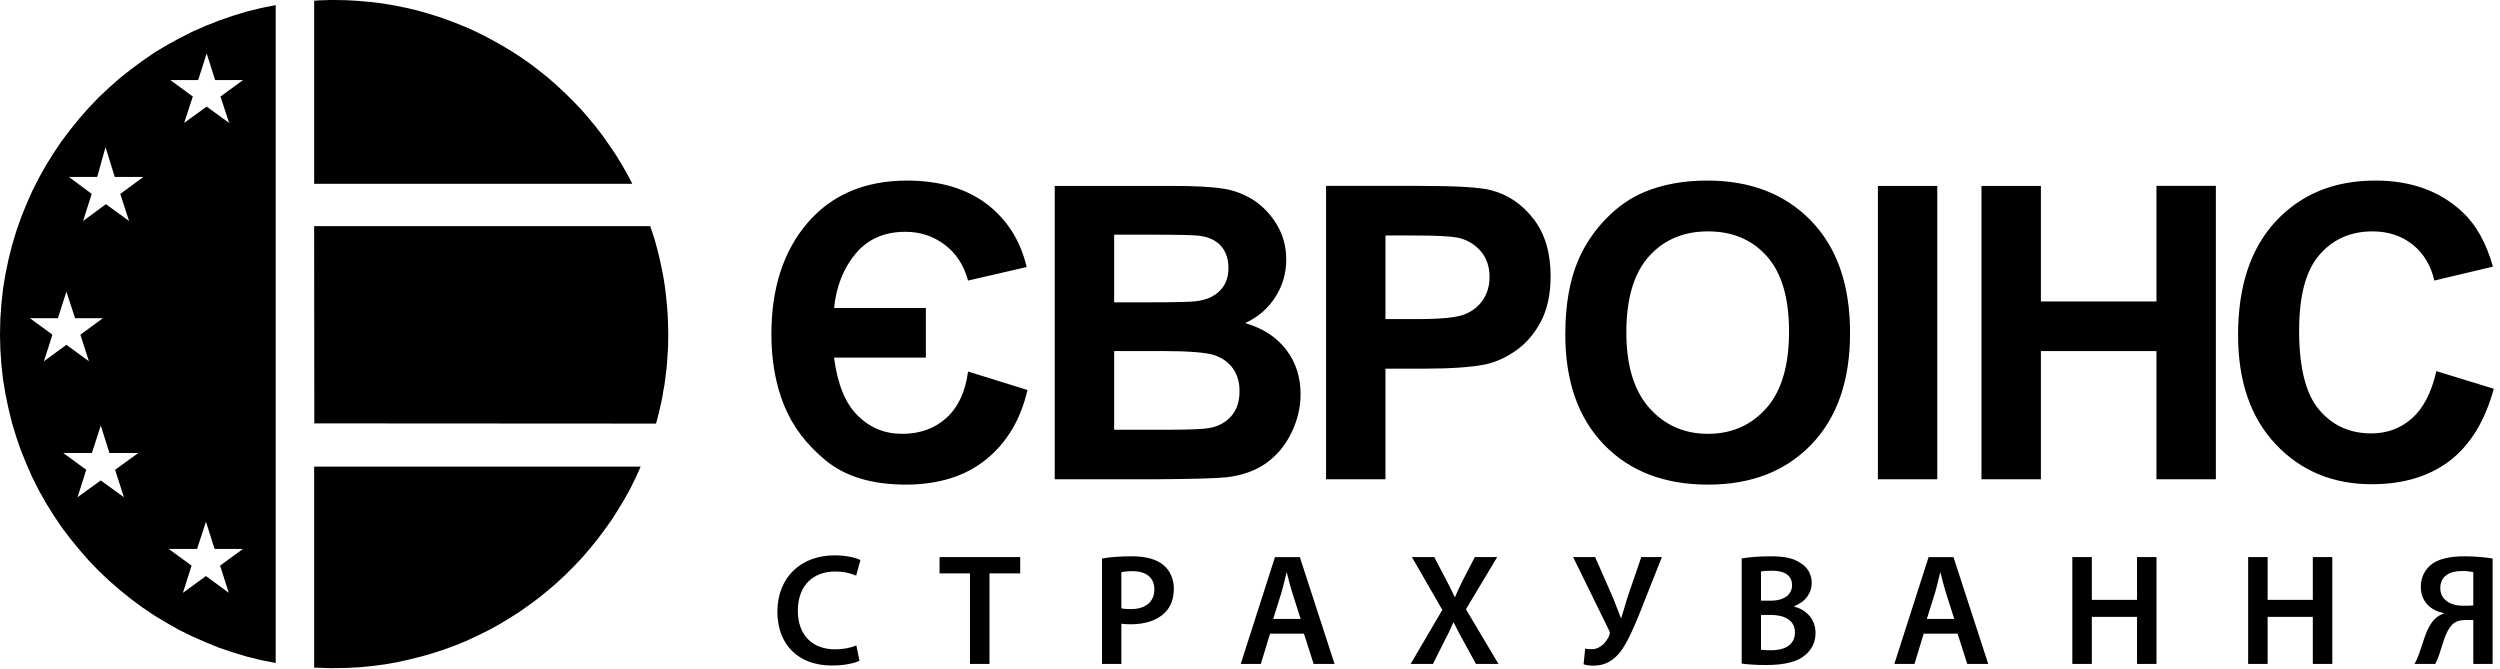
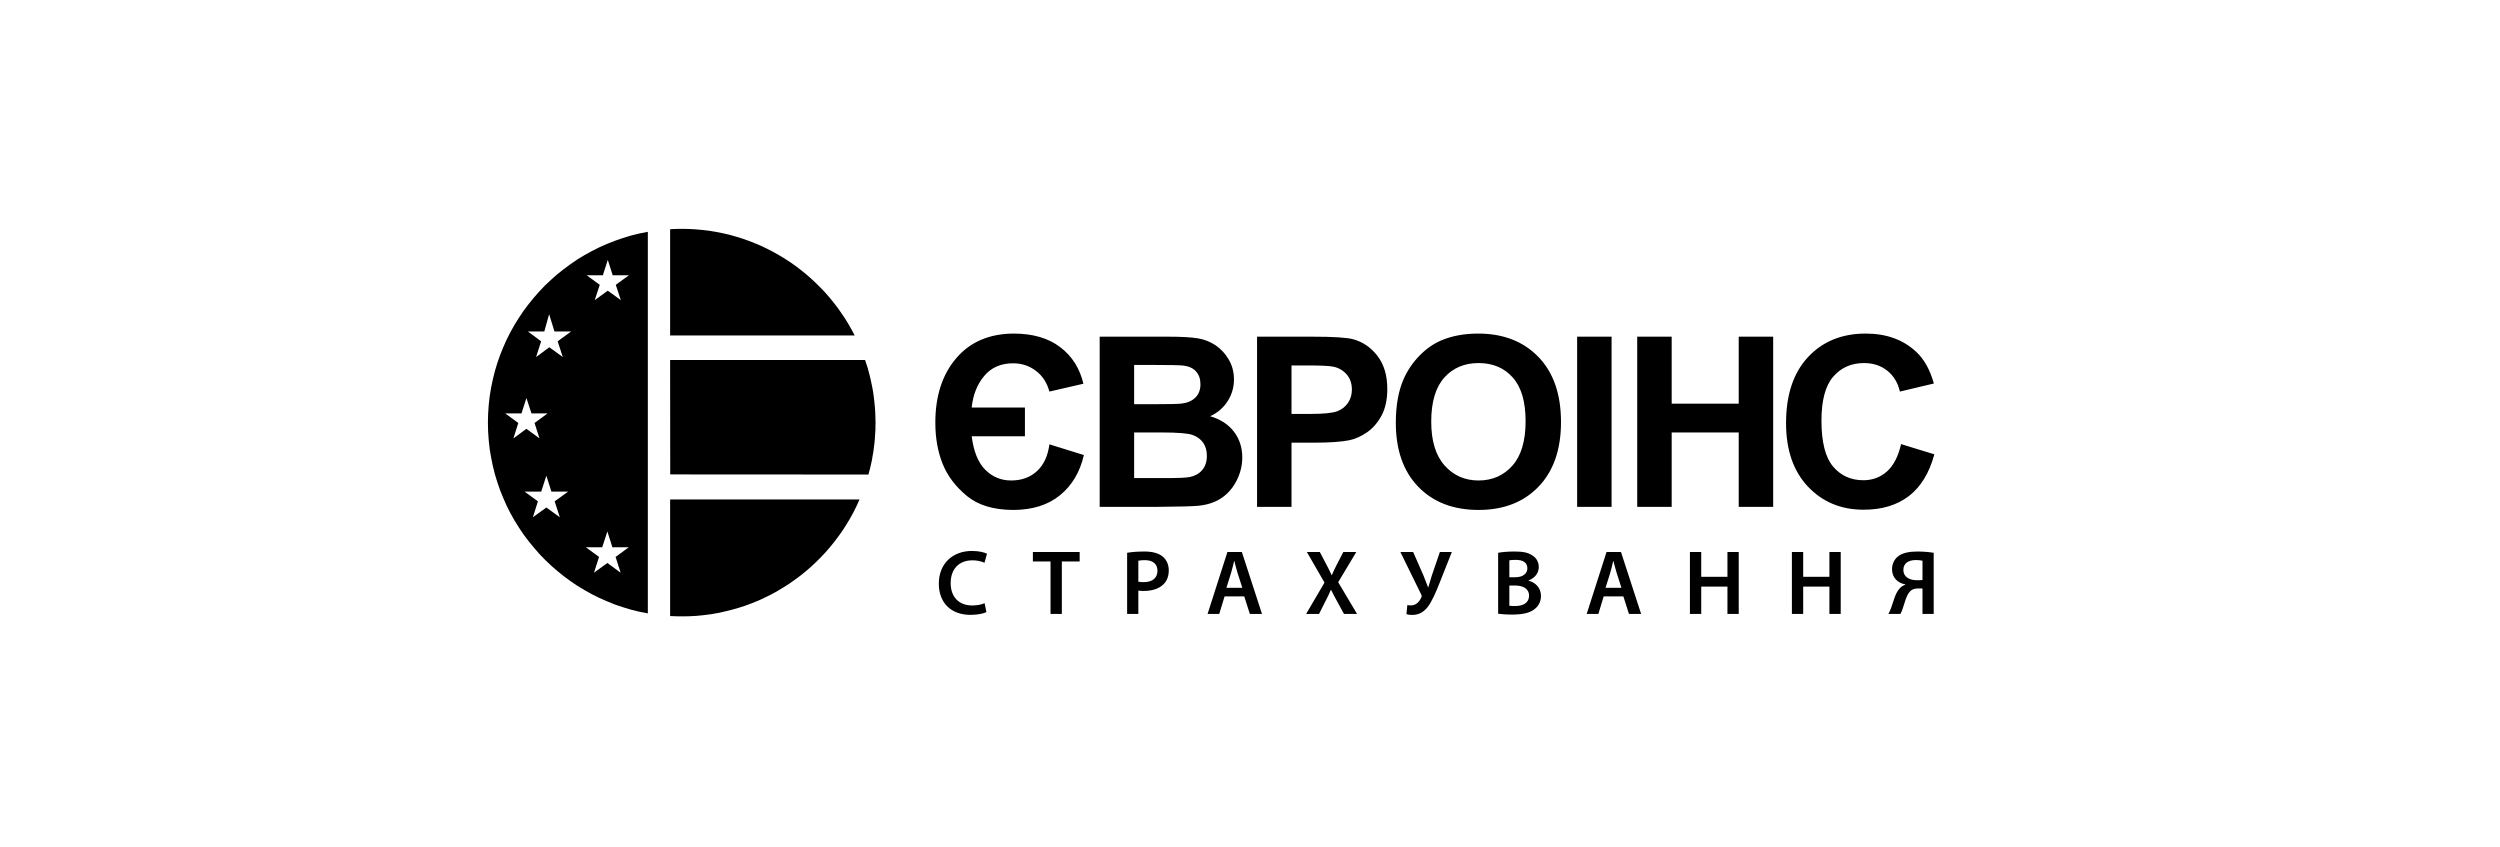
- <svg xmlns="http://www.w3.org/2000/svg" width="348" height="93" viewBox="0 0 348 93">
-   <path d="M128.88 42.875v6.902h-12.778c.466 3.654 1.55 6.336 3.26 8.043 1.71 1.712 3.784 2.57 6.209 2.57 2.49 0 4.554-.743 6.188-2.235 1.628-1.494 2.626-3.642 2.995-6.438l8.271 2.57c-.939 4.087-2.851 7.297-5.733 9.646-2.871 2.34-6.607 3.517-11.201 3.527-4.711-.01-8.419-1.12-11.14-3.357-2.718-2.234-4.657-4.806-5.827-7.727-1.169-2.919-1.747-6.207-1.747-9.85 0-6.407 1.67-11.568 5.027-15.495 3.357-3.917 7.976-5.886 13.85-5.896 4.545.01 8.235 1.094 11.088 3.252 2.84 2.158 4.695 5.085 5.571 8.785l-8.159 1.883c-.588-2.16-1.682-3.832-3.28-5.01-1.588-1.19-3.403-1.778-5.437-1.778-2.919 0-5.23 1.008-6.92 3.024-1.692 2.014-2.7 4.541-3.015 7.584h12.778zm132.523-16.997h8.267v40.84h-8.267v-40.84zm14.418 40.84v-40.84h8.271v16.084h16.087V25.877h8.269v40.84h-8.269V48.866h-16.087v17.851h-8.271zm63.322-15.058l7.99 2.454c-1.228 4.495-3.274 7.833-6.125 10.021-2.851 2.177-6.464 3.27-10.847 3.27-5.426 0-9.887-1.856-13.382-5.562-3.493-3.706-5.24-8.777-5.24-15.213 0-6.798 1.757-12.08 5.266-15.844 3.507-3.766 8.127-5.651 13.852-5.651 5.003 0 9.058 1.483 12.178 4.44 1.863 1.749 3.252 4.258 4.184 7.54l-8.159 1.94c-.484-2.112-1.49-3.786-3.023-5.01-1.542-1.227-3.405-1.836-5.587-1.836-3.036 0-5.499 1.086-7.38 3.26-1.891 2.169-2.833 5.688-2.833 10.552 0 5.156.934 8.835 2.787 11.022 1.861 2.194 4.278 3.288 7.253 3.288 2.194 0 4.089-.695 5.665-2.092 1.58-1.399 2.719-3.585 3.401-6.578zM146.817 25.878h16.332c3.244 0 5.649.134 7.235.399 1.527.25 2.982.823 4.27 1.68a10.548 10.548 0 013.136 3.407c.835 1.417 1.255 3.013 1.255 4.772 0 1.901-.512 3.66-1.538 5.25a9.536 9.536 0 01-4.186 3.58c2.481.732 4.383 1.967 5.724 3.72 1.331 1.75 1.995 3.804 1.995 6.17 0 1.863-.427 3.668-1.293 5.429-.863 1.759-2.043 3.162-3.545 4.218-1.494 1.046-3.337 1.69-5.533 1.94-1.367.144-4.687.236-9.945.274h-13.907v-40.84zm8.272 6.787v9.415h5.4c3.204 0 5.199-.052 5.978-.146 1.41-.163 2.522-.646 3.329-1.452.807-.81 1.206-1.867 1.206-3.178 0-1.264-.351-2.28-1.046-3.071-.692-.787-1.73-1.265-3.099-1.425-.817-.095-3.164-.143-7.035-.143h-4.733zm0 16.201v10.951h7.642c2.967 0 4.861-.086 5.66-.247 1.224-.23 2.224-.769 2.993-1.636.771-.877 1.16-2.023 1.16-3.479 0-1.237-.295-2.27-.893-3.128-.59-.855-1.456-1.481-2.578-1.875-1.12-.385-3.565-.586-7.319-.586h-6.665zm29.497 17.851v-40.84h13.227c5.007 0 8.269.203 9.791.609 2.337.62 4.296 1.95 5.874 4 1.58 2.056 2.367 4.71 2.367 7.957 0 2.511-.458 4.613-1.357 6.324-.913 1.71-2.068 3.051-3.461 4.03-1.399.972-2.825 1.619-4.27 1.932-1.967.388-4.81.588-8.536.588h-5.364v15.4h-8.271zm8.271-33.936v11.636h4.497c3.244 0 5.4-.22 6.494-.648 1.092-.43 1.947-1.094 2.568-2.016.618-.911.929-1.967.929-3.186 0-1.491-.435-2.718-1.299-3.686a5.706 5.706 0 00-3.308-1.827c-.984-.178-2.951-.273-5.914-.273h-3.967zm25.032 13.764c0-4.161.626-7.66 1.873-10.495a19.083 19.083 0 013.8-5.607c1.608-1.657 3.369-2.883 5.278-3.688 2.55-1.076 5.485-1.62 8.815-1.62 6.027 0 10.837 1.875 14.459 5.609 3.611 3.746 5.416 8.947 5.416 15.61 0 6.61-1.797 11.783-5.378 15.509-3.586 3.734-8.386 5.597-14.386 5.597-6.075 0-10.911-1.853-14.495-5.569-3.587-3.708-5.382-8.825-5.382-15.346zm8.498-.277c0 4.63 1.074 8.139 3.214 10.536 2.138 2.387 4.858 3.585 8.147 3.585 3.298 0 6-1.186 8.118-3.559 2.112-2.375 3.168-5.932 3.168-10.674 0-4.686-1.028-8.185-3.09-10.488-2.055-2.308-4.782-3.459-8.196-3.459-3.403 0-6.152 1.17-8.233 3.5-2.082 2.338-3.128 5.855-3.128 10.56z" />
-   <path fill-rule="evenodd" clip-rule="evenodd" d="M43.729 92.926V64.95h45.453l-.691 1.53-.74 1.504-.816 1.481-.86 1.428-.888 1.405-.96 1.355-1.012 1.353-1.038 1.283-1.082 1.259-1.132 1.206-1.182 1.185-1.211 1.134-1.257 1.082-1.305 1.062-1.33.984-1.36.962-1.403.889-1.43.863-1.48.811-1.503.74-1.525.72-1.554.634-1.602.596-1.602.518-1.63.466-1.675.415-1.676.374-1.699.293-1.728.225-1.75.172-1.773.097-1.775.024h-.717l-.688-.024-.689-.022-.69-.028zM8.8 63.053h3.993l1.233-3.816 1.208 3.816h4.018l-3.233 2.343 1.233 3.819-3.226-2.341-3.23 2.34 1.206-3.818-3.202-2.343zM4.168 44.295h3.89l1.185-3.696 1.21 3.696h3.869l-3.13 2.294 1.183 3.698-3.132-2.294-3.128 2.294 1.182-3.698-3.13-2.294zm5.42-19.668h3.945l1.156-4.142 1.285 4.142h3.993l-3.228 2.365 1.23 3.772-3.228-2.343-3.18 2.343 1.207-3.772-3.18-2.365zm14.123-13.481h3.873l1.184-3.7 1.18 3.7h3.893l-3.152 2.289 1.205 3.673-3.126-2.268-3.134 2.268 1.209-3.673-3.132-2.29zm-.22 65.268h3.944l1.233-3.795 1.206 3.795h3.943l-3.18 2.318 1.21 3.79-3.18-2.336-3.207 2.337 1.21-3.79-3.18-2.32zm67.835-17.45l-47.597-.028.024-.072-.024-27.385h46.784l.293.885.297.89.247.91.247.916.219.911.198.934.197.938.173.935.148.938.12.961.103.936.098.985.075.962.046.96.028.99.024.983-.024.813v.791l-.05.815-.05.787-.049.791-.074.79-.098.786-.099.789-.1.767-.147.76-.124.79-.148.763-.173.74-.17.765-.198.739-.196.765zM88.02 25.586H43.73V.1l.69-.05.689-.022.688-.028h.717l1.698.028 1.655.096 1.676.149 1.624.195 1.628.273 1.604.321 1.6.37 1.556.443 1.528.468 1.526.542 1.503.592 1.458.614 1.451.695 1.407.737 1.378.765 1.357.813 1.33.863 1.308.913 1.255.96 1.234.988 1.185 1.034 1.158 1.084 1.13 1.108 1.086 1.134 1.038 1.185 1.01 1.23.958 1.235.913 1.305.89 1.307.837 1.355.787 1.383.74 1.401zM38.378.716v91.571l-2.021-.397-1.996-.49-1.949-.592-1.921-.643-1.871-.765-1.85-.81-1.802-.888-1.75-.984-1.723-1.034-1.65-1.114-1.604-1.184-1.556-1.255-1.502-1.305-1.453-1.381-1.382-1.431-1.304-1.502-1.257-1.53-1.21-1.598-1.109-1.656-1.062-1.696-.982-1.751-.913-1.8-.813-1.852-.763-1.869-.666-1.921-.593-1.95-.492-1.995-.42-2.023-.342-2.046-.227-2.072-.147-2.12L0 46.513l.048-2.12.147-2.116.227-2.074.343-2.072.42-2.02.491-1.968.593-1.976.666-1.897.763-1.895.813-1.825.913-1.8.982-1.751 1.062-1.7 1.108-1.653 1.21-1.6 1.258-1.554 1.304-1.478 1.382-1.455 1.453-1.357 1.502-1.33 1.556-1.23 1.604-1.186 1.65-1.134 1.722-1.034 1.751-.964 1.803-.91L28.62 3.6l1.87-.737 1.922-.665 1.95-.592 1.995-.494 2.021-.395z" />
-   <path d="M119.64 91.976c-.639.33-2.052.663-3.839.663-4.721 0-7.588-2.957-7.588-7.48 0-4.899 3.397-7.856 7.942-7.856 1.787 0 3.065.373 3.617.663l-.594 2.162a7.192 7.192 0 00-2.913-.575c-3.025 0-5.207 1.896-5.207 5.471 0 3.266 1.921 5.364 5.185 5.364 1.102 0 2.251-.219 2.957-.552l.44 2.14zM135.02 79.818h-4.234v-2.27h11.226v2.27h-4.276v12.597h-2.716V79.818zM156.095 84.673c.332.09.773.11 1.323.11 2.03 0 3.267-.991 3.267-2.734 0-1.654-1.149-2.54-3.022-2.54a7.436 7.436 0 00-1.568.137v5.027zm-2.692-6.928c.974-.176 2.317-.309 4.15-.309 1.983 0 3.441.42 4.388 1.215.886.724 1.458 1.897 1.458 3.29 0 1.411-.442 2.58-1.281 3.37-1.08 1.083-2.78 1.589-4.7 1.589-.507 0-.969-.018-1.323-.087v5.603h-2.692v-14.67zM181.047 86.15l-1.168-3.66c-.287-.906-.532-1.922-.749-2.781h-.046c-.221.859-.44 1.897-.707 2.78l-1.146 3.662h3.816zm-4.258 2.055l-1.278 4.212h-2.801l4.766-14.868h3.461l4.834 14.867h-2.915l-1.345-4.211h-4.722zM205.45 92.416l-1.613-2.953a54.451 54.451 0 01-1.475-2.802h-.066a34.982 34.982 0 01-1.347 2.802l-1.48 2.954h-3.108l4.411-7.52-4.234-7.349h3.108l1.61 3.066c.488.926.841 1.654 1.236 2.493h.047c.395-.929.702-1.588 1.168-2.493l1.588-3.066h3.112l-4.349 7.258 4.525 7.61h-3.133zM222.044 77.547l2.518 5.736c.395.97.704 1.855 1.058 2.734h.066c.221-.682.484-1.632.837-2.8l1.941-5.67h2.869l-2.933 7.41c-.861 2.166-1.811 4.417-2.869 5.804-.969 1.217-2.138 1.897-3.706 1.897-.642 0-1.036-.066-1.391-.195l.223-2.188c.219.07.508.09.925.09 1.257 0 2.054-1.06 2.427-1.899.133-.309.087-.507-.066-.795l-4.964-10.124h3.065zM245.133 90.45c.476.052.956.074 1.435.066 1.74 0 3.288-.658 3.288-2.493 0-1.717-1.503-2.427-3.378-2.427h-1.345v4.854zm0-6.838h1.389c1.877 0 2.933-.883 2.933-2.142 0-1.391-1.056-2.026-2.777-2.026-.797 0-1.258.043-1.545.109v4.06zm-2.691-5.87c.86-.177 2.428-.305 3.949-.305 2.008 0 3.242.243 4.258.947.926.55 1.544 1.518 1.544 2.777 0 1.369-.861 2.628-2.469 3.224v.042c1.564.396 2.999 1.634 2.999 3.686 0 1.321-.572 2.36-1.435 3.066-1.058.929-2.803 1.393-5.517 1.393-1.5 0-2.646-.11-3.329-.201V77.742zM272.034 86.15l-1.171-3.66c-.285-.906-.528-1.922-.749-2.781h-.046c-.218.859-.439 1.897-.704 2.78l-1.147 3.662h3.817zm-4.258 2.055l-1.279 4.212h-2.803l4.766-14.868h3.463l4.837 14.867h-2.919l-1.346-4.211h-4.719zM291.184 77.547v5.957h6.29v-5.957h2.71v14.868h-2.71v-6.55h-6.29v6.55h-2.716V77.547h2.716zM315.654 77.547v5.957h6.289v-5.957h2.715v14.868h-2.715v-6.55h-6.289v6.55h-2.713V77.547h2.713zM344.282 79.641a7.259 7.259 0 00-1.592-.153c-1.631 0-3 .639-3 2.403 0 1.568 1.387 2.428 3.176 2.428.532 0 1.062 0 1.416-.043v-4.635zm-8.187 12.774c.265-.438.486-.968.682-1.522.619-1.696.992-3.595 2.164-4.743.33-.33.773-.597 1.235-.75v-.066c-1.74-.309-3.2-1.545-3.2-3.64 0-1.342.572-2.406 1.46-3.111 1.033-.817 2.69-1.146 4.587-1.146 1.455 0 2.913.13 3.949.307v14.671h-2.69v-6.109h-1.107c-.773 0-1.365.197-1.831.64-.971.972-1.369 2.976-1.85 4.3a6.368 6.368 0 01-.51 1.169h-2.889z" />
+ <svg xmlns="http://www.w3.org/2000/svg" width="579" height="196" viewBox="0 0 579 196">
+   <path d="M237.374 94.377v6.661h-12.331c.449 3.526 1.496 6.114 3.146 7.761 1.651 1.652 3.652 2.48 5.993 2.48 2.402 0 4.394-.717 5.971-2.157 1.571-1.441 2.534-3.514 2.89-6.213l7.982 2.48c-.907 3.944-2.751 7.042-5.533 9.309-2.77 2.259-6.376 3.394-10.809 3.404-4.547-.01-8.125-1.081-10.75-3.239-2.623-2.157-4.495-4.638-5.624-7.457-1.128-2.817-1.686-5.991-1.686-9.507 0-6.182 1.612-11.163 4.851-14.953 3.24-3.78 7.697-5.68 13.366-5.69 4.387.01 7.947 1.056 10.7 3.139 2.742 2.082 4.532 4.907 5.377 8.478l-7.874 1.817c-.567-2.085-1.623-3.698-3.166-4.836-1.532-1.147-3.283-1.714-5.246-1.714-2.817 0-5.047.972-6.678 2.917-1.633 1.944-2.606 4.383-2.91 7.32h12.331zm127.891-16.404h7.978v39.412h-7.978V77.973zm13.914 39.412V77.973h7.982v15.522h15.525V77.973h7.98v39.412h-7.98v-17.227h-15.525v17.227h-7.982zm61.109-14.53l7.711 2.367c-1.186 4.338-3.16 7.56-5.911 9.672-2.751 2.1-6.238 3.156-10.468 3.156-5.236 0-9.541-1.792-12.914-5.369-3.371-3.576-5.057-8.47-5.057-14.681 0-6.56 1.695-11.657 5.082-15.29 3.385-3.635 7.842-5.454 13.368-5.454 4.828 0 8.741 1.432 11.752 4.286 1.798 1.687 3.139 4.109 4.038 7.276l-7.874 1.872c-.467-2.038-1.438-3.654-2.918-4.836-1.488-1.183-3.285-1.77-5.391-1.77-2.93 0-5.307 1.048-7.122 3.146-1.825 2.092-2.734 5.488-2.734 10.183 0 4.975.901 8.526 2.689 10.636 1.796 2.118 4.129 3.173 7 3.173 2.118 0 3.946-.67 5.467-2.018 1.525-1.351 2.623-3.461 3.282-6.349zM254.685 77.973h15.761c3.13 0 5.451.13 6.982.386 1.473.241 2.878.794 4.121 1.621a10.193 10.193 0 013.026 3.288c.806 1.368 1.211 2.908 1.211 4.605a9.174 9.174 0 01-1.484 5.066 9.206 9.206 0 01-4.04 3.455c2.395.707 4.23 1.898 5.524 3.59 1.284 1.689 1.925 3.671 1.925 5.955 0 1.798-.412 3.54-1.247 5.239-.833 1.697-1.972 3.051-3.422 4.07-1.441 1.01-3.22 1.632-5.339 1.872-1.319.139-4.524.228-9.598.265h-13.42V77.973zm7.982 6.55v9.087h5.211c3.093 0 5.018-.05 5.77-.142 1.36-.157 2.433-.624 3.212-1.4.779-.783 1.165-1.802 1.165-3.067 0-1.22-.339-2.201-1.01-2.965-.668-.759-1.67-1.22-2.991-1.375-.789-.091-3.053-.138-6.789-.138h-4.568zm0 15.635v10.568h7.376c2.863 0 4.69-.083 5.461-.238 1.182-.223 2.147-.742 2.889-1.579.744-.846 1.119-1.953 1.119-3.357 0-1.194-.284-2.192-.862-3.019-.569-.825-1.404-1.43-2.487-1.809-1.081-.372-3.441-.566-7.064-.566h-6.432zm28.466 17.227V77.973h12.765c4.832 0 7.98.196 9.449.587 2.255.599 4.146 1.881 5.669 3.861 1.524 1.984 2.284 4.545 2.284 7.678 0 2.424-.442 4.452-1.31 6.103-.881 1.65-1.995 2.945-3.34 3.89-1.35.938-2.726 1.562-4.121 1.864-1.898.374-4.642.568-8.237.568h-5.177v14.861h-7.982zm7.982-32.75v11.23h4.34c3.13 0 5.211-.213 6.267-.626 1.054-.415 1.879-1.056 2.478-1.945.597-.88.897-1.899.897-3.075 0-1.44-.42-2.623-1.253-3.557a5.513 5.513 0 00-3.193-1.763c-.95-.172-2.848-.263-5.708-.263h-3.828zm24.157 13.283c0-4.016.605-7.393 1.808-10.128a18.427 18.427 0 013.667-5.411c1.552-1.599 3.251-2.782 5.094-3.56 2.46-1.038 5.293-1.563 8.507-1.563 5.816 0 10.458 1.81 13.953 5.413 3.485 3.615 5.227 8.635 5.227 15.065 0 6.378-1.734 11.371-5.191 14.967-3.46 3.603-8.092 5.401-13.883 5.401-5.862 0-10.529-1.788-13.988-5.374-3.462-3.579-5.194-8.517-5.194-14.81zm8.201-.267c0 4.468 1.037 7.854 3.102 10.167 2.063 2.304 4.688 3.461 7.862 3.461 3.183 0 5.791-1.145 7.835-3.435 2.038-2.292 3.057-5.725 3.057-10.301 0-4.522-.992-7.9-2.982-10.121-1.984-2.228-4.615-3.338-7.91-3.338-3.284 0-5.936 1.129-7.945 3.376-2.01 2.257-3.019 5.652-3.019 10.191z" />
+   <path fill-rule="evenodd" clip-rule="evenodd" d="M155.2 142.678V115.68h43.864l-.666 1.477-.715 1.451-.787 1.43-.829 1.377-.858 1.356-.926 1.308-.977 1.306-1.001 1.238-1.044 1.214-1.093 1.165-1.141 1.143-1.168 1.095-1.213 1.044-1.26 1.025-1.284.949-1.312.928-1.354.858-1.379.833-1.428.783-1.451.715-1.473.693-1.499.613-1.546.575-1.546.5-1.573.449-1.616.401-1.618.361-1.639.283-1.668.217-1.689.166-1.711.093-1.713.024h-.691l-.665-.024-.664-.021-.667-.027zm-33.707-28.828h3.854l1.189-3.683 1.167 3.683h3.877l-3.12 2.26 1.19 3.685-3.114-2.259-3.117 2.259 1.165-3.685-3.091-2.26zm-4.471-18.103h3.755l1.143-3.567 1.168 3.567h3.733l-3.02 2.214 1.141 3.569-3.022-2.215-3.019 2.215 1.141-3.569-3.02-2.214zm5.231-18.98h3.807l1.116-3.998 1.24 3.997h3.853l-3.115 2.282 1.188 3.64-3.116-2.26-3.069 2.26 1.165-3.64-3.069-2.282zm13.629-13.01h3.738l1.143-3.571 1.139 3.57h3.756l-3.041 2.21 1.162 3.545-3.016-2.19-3.025 2.19 1.167-3.546-3.023-2.208zm-.213 62.986h3.807l1.19-3.662 1.164 3.662h3.805l-3.069 2.238 1.169 3.657-3.069-2.255-3.096 2.255 1.168-3.657-3.069-2.238zm65.465-16.84l-45.934-.027.023-.07-.023-26.428h45.149l.283.855.286.858.239.88.238.883.211.88.192.9.19.905.167.903.143.905.116.928.099.903.095.95.072.929.044.926.027.955.023.95-.023.784v.763l-.048.787-.049.759-.046.764-.072.761-.095.76-.095.761-.097.74-.141.734-.12.762-.143.736-.167.715-.165.738-.19.713-.189.738zm-3.189-32.21H155.2V53.096l.667-.048.664-.022.665-.027h.691l1.639.027 1.597.093 1.617.144 1.568.188 1.571.263 1.548.31 1.544.357 1.501.428 1.475.451 1.472.523 1.451.572 1.407.593 1.401.67 1.358.71 1.329.74 1.309.784 1.285.833 1.261.881 1.211.926 1.192.954 1.143.997 1.117 1.046 1.091 1.07 1.048 1.095 1.002 1.143.974 1.187.925 1.192.881 1.259.858 1.261.808 1.308.76 1.335.715 1.352zm-47.908-24.001v88.37l-1.951-.384-1.926-.473-1.881-.571-1.854-.62-1.806-.738-1.784-.783-1.74-.856-1.689-.95-1.662-.997-1.593-1.076-1.548-1.143-1.501-1.21-1.45-1.26-1.402-1.333-1.333-1.381-1.259-1.449-1.213-1.477-1.168-1.542-1.07-1.598-1.025-1.637-.947-1.689-.882-1.738-.784-1.787-.737-1.803-.643-1.854-.571-1.882-.475-1.925-.405-1.953-.331-1.974-.219-2-.142-2.046-.046-2.046.046-2.045.142-2.042.219-2.002.331-2 .405-1.948.475-1.9.571-1.907.643-1.83.737-1.83.784-1.76.882-1.739.947-1.69 1.025-1.64 1.07-1.595 1.168-1.544 1.213-1.5 1.259-1.425 1.333-1.405 1.402-1.31 1.45-1.282 1.501-1.188 1.548-1.145 1.593-1.094 1.662-.998 1.689-.93 1.74-.877 1.784-.787 1.806-.711 1.854-.641 1.881-.572 1.926-.476 1.951-.382z" />
+   <path d="M228.458 141.762c-.616.317-1.98.639-3.704.639-4.557 0-7.323-2.854-7.323-7.219 0-4.727 3.278-7.581 7.664-7.581 1.724 0 2.958.361 3.491.64l-.573 2.086a6.944 6.944 0 00-2.811-.554c-2.92 0-5.026 1.829-5.026 5.279 0 3.153 1.854 5.177 5.004 5.177 1.064 0 2.172-.211 2.854-.533l.424 2.066zM243.301 130.028h-4.086v-2.191h10.834v2.191h-4.127v12.157h-2.621v-12.157zM263.64 134.714c.32.087.746.107 1.277.107 1.958 0 3.152-.957 3.152-2.639 0-1.597-1.108-2.451-2.916-2.451a7.115 7.115 0 00-1.513.132v4.851zm-2.598-6.686c.94-.17 2.236-.298 4.005-.298 1.914 0 3.32.405 4.235 1.172.854.699 1.406 1.831 1.406 3.175 0 1.362-.426 2.49-1.236 3.253-1.042 1.044-2.683 1.533-4.535 1.533-.49 0-.936-.018-1.277-.084v5.408h-2.598v-14.159zM287.72 136.14l-1.128-3.534c-.277-.874-.513-1.854-.722-2.683h-.045c-.213.829-.424 1.831-.682 2.683l-1.106 3.534h3.683zm-4.109 1.982l-1.235 4.065h-2.702l4.599-14.349h3.34l4.665 14.349h-2.813l-1.298-4.065h-4.556zM311.268 142.187l-1.556-2.85a53.285 53.285 0 01-1.424-2.705h-.064c-.393.92-.827 1.823-1.3 2.705l-1.428 2.85h-2.999l4.257-7.258-4.086-7.091h2.999l1.553 2.959c.471.893.812 1.596 1.194 2.406h.044c.382-.897.678-1.533 1.128-2.406l1.532-2.959h3.003l-4.196 7.004 4.367 7.345h-3.024zM327.283 127.837l2.429 5.535c.382.936.68 1.79 1.021 2.639h.064c.213-.659.467-1.575.808-2.703l1.873-5.471h2.769l-2.831 7.151c-.831 2.091-1.747 4.262-2.768 5.601-.936 1.174-2.063 1.831-3.577 1.831-.62 0-.999-.064-1.342-.188l.215-2.112c.211.068.49.087.893.087 1.213 0 1.982-1.023 2.342-1.832.128-.299.084-.49-.064-.768l-4.791-9.77h2.959zM349.565 140.289c.46.05.922.071 1.385.064 1.68 0 3.174-.636 3.174-2.407 0-1.656-1.452-2.342-3.261-2.342h-1.298v4.685zm0-6.599h1.341c1.811 0 2.83-.853 2.83-2.067 0-1.343-1.019-1.955-2.679-1.955-.77 0-1.215.041-1.492.104v3.918zm-2.596-5.665c.829-.171 2.342-.295 3.811-.295 1.937 0 3.128.235 4.109.915.893.531 1.49 1.465 1.49 2.679 0 1.322-.832 2.536-2.383 3.112v.04c1.509.382 2.894 1.577 2.894 3.557 0 1.275-.552 2.279-1.385 2.959-1.021.897-2.705 1.344-5.324 1.344-1.447 0-2.554-.106-3.212-.193v-14.118zM375.524 136.14l-1.129-3.534c-.275-.874-.51-1.854-.723-2.683h-.044c-.211.829-.425 1.831-.68 2.683l-1.107 3.534h3.683zm-4.109 1.982l-1.234 4.065h-2.704l4.599-14.349h3.342l4.667 14.349h-2.817l-1.298-4.065h-4.555zM394.006 127.837v5.748h6.07v-5.748h2.615v14.348h-2.615v-6.322h-6.07v6.322h-2.621v-14.348h2.621zM417.62 127.837v5.748h6.07v-5.748h2.62v14.348h-2.62v-6.322h-6.07v6.322h-2.617v-14.348h2.617zM445.248 129.857a7.073 7.073 0 00-1.536-.147c-1.573 0-2.894.616-2.894 2.319 0 1.513 1.338 2.343 3.064 2.343.514 0 1.025 0 1.366-.041v-4.474zm-7.9 12.328c.255-.422.469-.934.658-1.468.597-1.638.957-3.47 2.089-4.579a3.1 3.1 0 011.191-.722v-.064c-1.679-.298-3.088-1.492-3.088-3.513 0-1.296.552-2.322 1.409-3.003.997-.788 2.596-1.106 4.427-1.106 1.404 0 2.811.126 3.81.297v14.158h-2.596v-5.895h-1.067c-.746 0-1.318.189-1.767.618-.938.937-1.321 2.871-1.786 4.15a6.167 6.167 0 01-.492 1.127h-2.788z" />
</svg>
